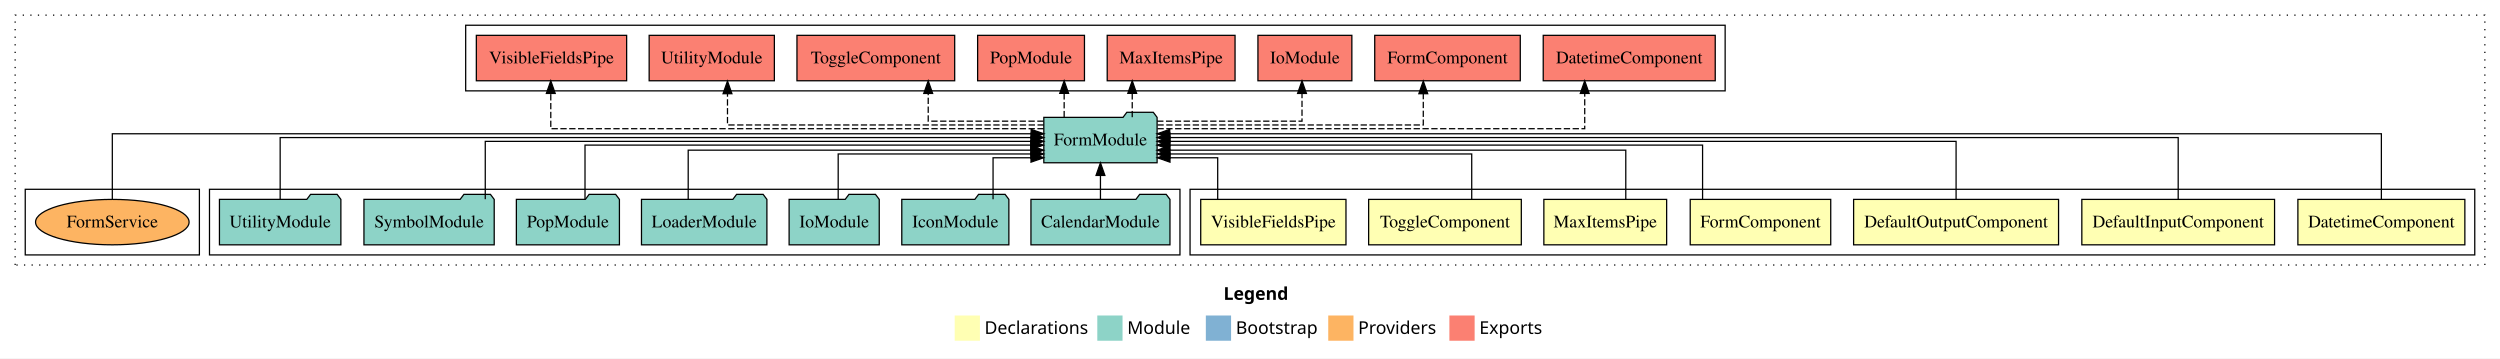
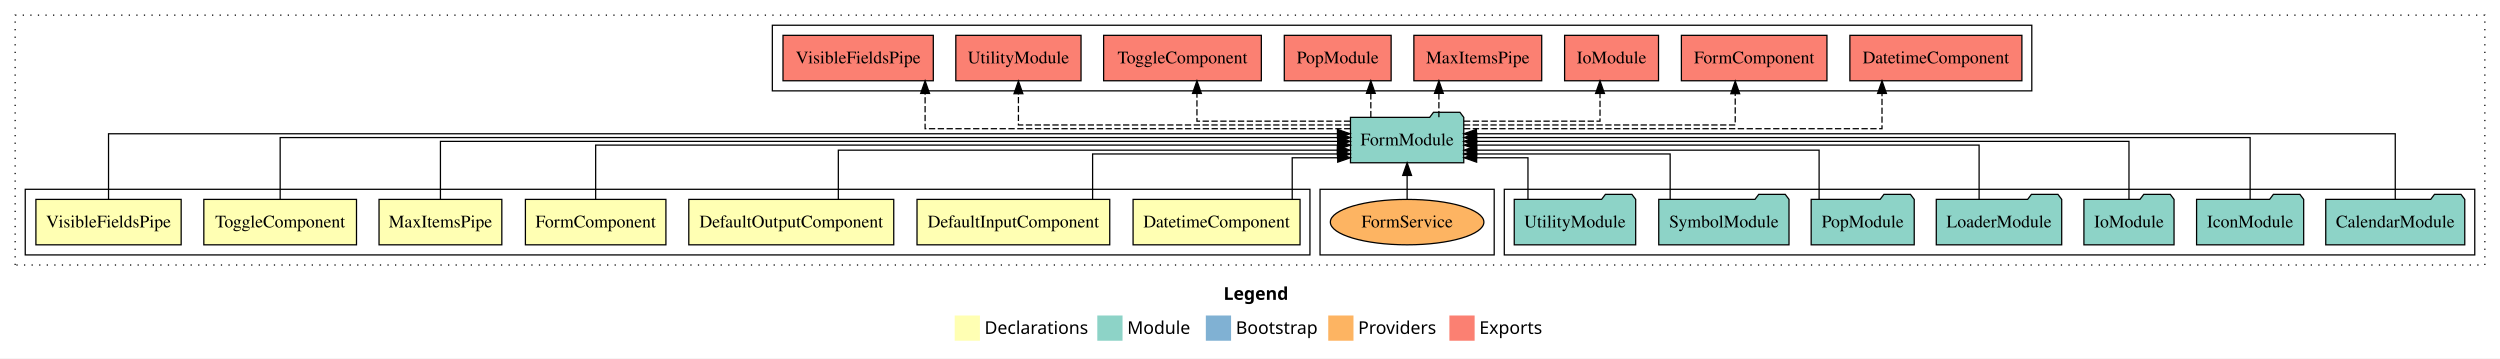
<svg xmlns="http://www.w3.org/2000/svg" width="1981pt" height="284pt" viewBox="0.00 0.00 1981.00 284.00">
  <g id="graph0" class="graph" transform="scale(1 1) rotate(0) translate(4 280)">
    <polygon fill="white" stroke="transparent" points="-4,4 -4,-280 1977,-280 1977,4 -4,4" />
    <text text-anchor="start" x="965.51" y="-42.4" font-family="sans-serif" font-weight="bold" font-size="14.00">Legend</text>
    <polygon fill="#ffffb3" stroke="transparent" points="752.5,-10 752.5,-30 772.5,-30 772.5,-10 752.5,-10" />
    <text text-anchor="start" x="776.13" y="-15.4" font-family="sans-serif" font-size="14.00">  Declarations</text>
    <polygon fill="#8dd3c7" stroke="transparent" points="865.5,-10 865.5,-30 885.5,-30 885.5,-10 865.5,-10" />
    <text text-anchor="start" x="889.23" y="-15.4" font-family="sans-serif" font-size="14.00">  Module</text>
    <polygon fill="#80b1d3" stroke="transparent" points="951.5,-10 951.5,-30 971.5,-30 971.5,-10 951.5,-10" />
    <text text-anchor="start" x="975.28" y="-15.4" font-family="sans-serif" font-size="14.00">  Bootstrap</text>
    <polygon fill="#fdb462" stroke="transparent" points="1048.5,-10 1048.5,-30 1068.5,-30 1068.5,-10 1048.5,-10" />
    <text text-anchor="start" x="1072.17" y="-15.4" font-family="sans-serif" font-size="14.00">  Providers</text>
    <polygon fill="#fb8072" stroke="transparent" points="1144.5,-10 1144.5,-30 1164.5,-30 1164.5,-10 1144.5,-10" />
    <text text-anchor="start" x="1168.23" y="-15.4" font-family="sans-serif" font-size="14.00">  Exports</text>
    <g id="clust1" class="cluster">
      <polygon fill="none" stroke="black" stroke-dasharray="1,5" points="8,-70 8,-268 1965,-268 1965,-70 8,-70" />
    </g>
+     <g id="clust10" class="cluster">
+       <polygon fill="none" stroke="black" points="1188,-78 1188,-130 1957,-130 1957,-78 1188,-78" />
+     </g>
+     <g id="clust13" class="cluster">
+       <polygon fill="none" stroke="black" points="1042,-78 1042,-130 1180,-130 1180,-78 1042,-78" />
+     </g>
+     <g id="clust11" class="cluster">
+       <polygon fill="none" stroke="black" points="608,-208 608,-260 1606,-260 1606,-208 608,-208" />
+     </g>
    <g id="clust2" class="cluster">
-       <polygon fill="none" stroke="black" points="939,-78 939,-130 1957,-130 1957,-78 939,-78" />
-     </g>
-     <g id="clust11" class="cluster">
-       <polygon fill="none" stroke="black" points="365,-208 365,-260 1363,-260 1363,-208 365,-208" />
-     </g>
-     <g id="clust10" class="cluster">
-       <polygon fill="none" stroke="black" points="162,-78 162,-130 931,-130 931,-78 162,-78" />
-     </g>
-     <g id="clust13" class="cluster">
-       <polygon fill="none" stroke="black" points="16,-78 16,-130 154,-130 154,-78 16,-78" />
+       <polygon fill="none" stroke="black" points="16,-78 16,-130 1034,-130 1034,-78 16,-78" />
    </g>
    <g id="node1" class="node">
-       <polygon fill="#ffffb3" stroke="black" points="1949.15,-122 1816.85,-122 1816.85,-86 1949.15,-86 1949.15,-122" />
-       <text text-anchor="middle" x="1883" y="-99.8" font-family="Times,serif" font-size="14.00">DatetimeComponent</text>
+       <polygon fill="#ffffb3" stroke="black" points="1026.15,-122 893.85,-122 893.85,-86 1026.15,-86 1026.15,-122" />
+       <text text-anchor="middle" x="960" y="-99.8" font-family="Times,serif" font-size="14.00">DatetimeComponent</text>
    </g>
    <g id="node8" class="node">
-       <polygon fill="#8dd3c7" stroke="black" points="912.88,-187 909.88,-191 888.88,-191 885.88,-187 823.12,-187 823.12,-151 912.88,-151 912.88,-187" />
-       <text text-anchor="middle" x="868" y="-164.8" font-family="Times,serif" font-size="14.00">FormModule</text>
+       <polygon fill="#8dd3c7" stroke="black" points="1155.88,-187 1152.88,-191 1131.88,-191 1128.88,-187 1066.12,-187 1066.12,-151 1155.88,-151 1155.88,-187" />
+       <text text-anchor="middle" x="1111" y="-164.8" font-family="Times,serif" font-size="14.00">FormModule</text>
    </g>
    <g id="edge1" class="edge">
-       <path fill="none" stroke="black" d="M1883,-122.03C1883,-142.77 1883,-174 1883,-174 1883,-174 922.92,-174 922.92,-174" />
-       <polygon fill="black" stroke="black" points="922.92,-170.5 912.92,-174 922.92,-177.5 922.92,-170.5" />
+       <path fill="none" stroke="black" d="M1019.95,-122.12C1019.95,-136.78 1019.95,-155 1019.95,-155 1019.95,-155 1056.01,-155 1056.01,-155" />
+       <polygon fill="black" stroke="black" points="1056.01,-158.5 1066.01,-155 1056.01,-151.5 1056.01,-158.5" />
    </g>
    <g id="node2" class="node">
-       <polygon fill="#ffffb3" stroke="black" points="1798.36,-122 1645.64,-122 1645.64,-86 1798.36,-86 1798.36,-122" />
-       <text text-anchor="middle" x="1722" y="-99.8" font-family="Times,serif" font-size="14.00">DefaultInputComponent</text>
+       <polygon fill="#ffffb3" stroke="black" points="875.36,-122 722.64,-122 722.64,-86 875.36,-86 875.36,-122" />
+       <text text-anchor="middle" x="799" y="-99.8" font-family="Times,serif" font-size="14.00">DefaultInputComponent</text>
    </g>
    <g id="edge2" class="edge">
-       <path fill="none" stroke="black" d="M1722,-122.31C1722,-142.15 1722,-171 1722,-171 1722,-171 923.01,-171 923.01,-171" />
-       <polygon fill="black" stroke="black" points="923.01,-167.5 913.01,-171 923.01,-174.5 923.01,-167.5" />
+       <path fill="none" stroke="black" d="M861.78,-122.28C861.78,-137.95 861.78,-158 861.78,-158 861.78,-158 1055.87,-158 1055.87,-158" />
+       <polygon fill="black" stroke="black" points="1055.87,-161.5 1065.87,-158 1055.87,-154.5 1055.87,-161.5" />
    </g>
    <g id="node3" class="node">
-       <polygon fill="#ffffb3" stroke="black" points="1627.2,-122 1464.8,-122 1464.8,-86 1627.2,-86 1627.2,-122" />
-       <text text-anchor="middle" x="1546" y="-99.8" font-family="Times,serif" font-size="14.00">DefaultOutputComponent</text>
+       <polygon fill="#ffffb3" stroke="black" points="704.2,-122 541.8,-122 541.8,-86 704.2,-86 704.2,-122" />
+       <text text-anchor="middle" x="623" y="-99.8" font-family="Times,serif" font-size="14.00">DefaultOutputComponent</text>
    </g>
    <g id="edge3" class="edge">
-       <path fill="none" stroke="black" d="M1546,-122.17C1546,-141.09 1546,-168 1546,-168 1546,-168 923.01,-168 923.01,-168" />
-       <polygon fill="black" stroke="black" points="923.01,-164.5 913.01,-168 923.01,-171.5 923.01,-164.5" />
+       <path fill="none" stroke="black" d="M660.29,-122.04C660.29,-138.73 660.29,-161 660.29,-161 660.29,-161 1055.72,-161 1055.72,-161" />
+       <polygon fill="black" stroke="black" points="1055.72,-164.5 1065.72,-161 1055.72,-157.5 1055.72,-164.5" />
    </g>
    <g id="node4" class="node">
-       <polygon fill="#ffffb3" stroke="black" points="1446.67,-122 1335.33,-122 1335.33,-86 1446.67,-86 1446.67,-122" />
-       <text text-anchor="middle" x="1391" y="-99.8" font-family="Times,serif" font-size="14.00">FormComponent</text>
+       <polygon fill="#ffffb3" stroke="black" points="523.67,-122 412.33,-122 412.33,-86 523.67,-86 523.67,-122" />
+       <text text-anchor="middle" x="468" y="-99.8" font-family="Times,serif" font-size="14.00">FormComponent</text>
    </g>
    <g id="edge4" class="edge">
-       <path fill="none" stroke="black" d="M1345.12,-122.3C1345.12,-140.27 1345.12,-165 1345.12,-165 1345.12,-165 922.89,-165 922.89,-165" />
-       <polygon fill="black" stroke="black" points="922.89,-161.5 912.89,-165 922.89,-168.5 922.89,-161.5" />
+       <path fill="none" stroke="black" d="M468,-122.3C468,-140.27 468,-165 468,-165 468,-165 1056.04,-165 1056.04,-165" />
+       <polygon fill="black" stroke="black" points="1056.04,-168.5 1066.04,-165 1056.04,-161.5 1056.04,-168.5" />
    </g>
    <g id="node5" class="node">
-       <polygon fill="#ffffb3" stroke="black" points="1316.65,-122 1219.35,-122 1219.35,-86 1316.65,-86 1316.65,-122" />
-       <text text-anchor="middle" x="1268" y="-99.8" font-family="Times,serif" font-size="14.00">MaxItemsPipe</text>
+       <polygon fill="#ffffb3" stroke="black" points="393.65,-122 296.35,-122 296.35,-86 393.65,-86 393.65,-122" />
+       <text text-anchor="middle" x="345" y="-99.8" font-family="Times,serif" font-size="14.00">MaxItemsPipe</text>
    </g>
    <g id="edge5" class="edge">
-       <path fill="none" stroke="black" d="M1284.27,-122.04C1284.27,-138.73 1284.27,-161 1284.27,-161 1284.27,-161 922.94,-161 922.94,-161" />
-       <polygon fill="black" stroke="black" points="922.94,-157.5 912.94,-161 922.94,-164.5 922.94,-157.5" />
+       <path fill="none" stroke="black" d="M345,-122.17C345,-141.09 345,-168 345,-168 345,-168 1055.94,-168 1055.94,-168" />
+       <polygon fill="black" stroke="black" points="1055.94,-171.5 1065.94,-168 1055.94,-164.5 1055.94,-171.5" />
    </g>
    <g id="node6" class="node">
-       <polygon fill="#ffffb3" stroke="black" points="1201.49,-122 1080.51,-122 1080.51,-86 1201.49,-86 1201.49,-122" />
-       <text text-anchor="middle" x="1141" y="-99.8" font-family="Times,serif" font-size="14.00">ToggleComponent</text>
+       <polygon fill="#ffffb3" stroke="black" points="278.49,-122 157.51,-122 157.51,-86 278.49,-86 278.49,-122" />
+       <text text-anchor="middle" x="218" y="-99.8" font-family="Times,serif" font-size="14.00">ToggleComponent</text>
    </g>
    <g id="edge6" class="edge">
-       <path fill="none" stroke="black" d="M1162.19,-122.28C1162.19,-137.95 1162.19,-158 1162.19,-158 1162.19,-158 923,-158 923,-158" />
-       <polygon fill="black" stroke="black" points="923,-154.5 913,-158 923,-161.5 923,-154.5" />
+       <path fill="none" stroke="black" d="M218,-122.31C218,-142.15 218,-171 218,-171 218,-171 1056.1,-171 1056.1,-171" />
+       <polygon fill="black" stroke="black" points="1056.1,-174.5 1066.1,-171 1056.1,-167.5 1056.1,-174.5" />
    </g>
    <g id="node7" class="node">
-       <polygon fill="#ffffb3" stroke="black" points="1062.55,-122 947.45,-122 947.45,-86 1062.55,-86 1062.55,-122" />
-       <text text-anchor="middle" x="1005" y="-99.8" font-family="Times,serif" font-size="14.00">VisibleFieldsPipe</text>
+       <polygon fill="#ffffb3" stroke="black" points="139.55,-122 24.45,-122 24.45,-86 139.55,-86 139.55,-122" />
+       <text text-anchor="middle" x="82" y="-99.8" font-family="Times,serif" font-size="14.00">VisibleFieldsPipe</text>
    </g>
    <g id="edge7" class="edge">
-       <path fill="none" stroke="black" d="M960.9,-122.12C960.9,-136.78 960.9,-155 960.9,-155 960.9,-155 923.09,-155 923.09,-155" />
-       <polygon fill="black" stroke="black" points="923.09,-151.5 913.09,-155 923.09,-158.5 923.09,-151.5" />
+       <path fill="none" stroke="black" d="M82,-122.03C82,-142.77 82,-174 82,-174 82,-174 1055.79,-174 1055.79,-174" />
+       <polygon fill="black" stroke="black" points="1055.79,-177.5 1065.79,-174 1055.79,-170.5 1055.79,-177.5" />
    </g>
    <g id="node16" class="node">
-       <polygon fill="#fb8072" stroke="black" points="1355.15,-252 1218.85,-252 1218.85,-216 1355.15,-216 1355.15,-252" />
-       <text text-anchor="middle" x="1287" y="-229.8" font-family="Times,serif" font-size="14.00">DatetimeComponent </text>
+       <polygon fill="#fb8072" stroke="black" points="1598.15,-252 1461.85,-252 1461.85,-216 1598.15,-216 1598.15,-252" />
+       <text text-anchor="middle" x="1530" y="-229.8" font-family="Times,serif" font-size="14.00">DatetimeComponent </text>
    </g>
    <g id="edge15" class="edge">
-       <path fill="none" stroke="black" stroke-dasharray="5,2" d="M913.15,-178C1014.58,-178 1251.73,-178 1251.73,-178 1251.73,-178 1251.73,-205.97 1251.73,-205.97" />
-       <polygon fill="black" stroke="black" points="1248.23,-205.97 1251.73,-215.97 1255.23,-205.97 1248.23,-205.97" />
+       <path fill="none" stroke="black" stroke-dasharray="5,2" d="M1156.02,-178C1255.9,-178 1487.3,-178 1487.3,-178 1487.3,-178 1487.3,-205.97 1487.3,-205.97" />
+       <polygon fill="black" stroke="black" points="1483.8,-205.97 1487.3,-215.97 1490.8,-205.97 1483.8,-205.97" />
    </g>
    <g id="node17" class="node">
-       <polygon fill="#fb8072" stroke="black" points="1200.67,-252 1085.33,-252 1085.33,-216 1200.67,-216 1200.67,-252" />
-       <text text-anchor="middle" x="1143" y="-229.8" font-family="Times,serif" font-size="14.00">FormComponent </text>
+       <polygon fill="#fb8072" stroke="black" points="1443.67,-252 1328.33,-252 1328.33,-216 1443.67,-216 1443.67,-252" />
+       <text text-anchor="middle" x="1386" y="-229.8" font-family="Times,serif" font-size="14.00">FormComponent </text>
    </g>
    <g id="edge16" class="edge">
-       <path fill="none" stroke="black" stroke-dasharray="5,2" d="M913.14,-181C986.58,-181 1123.81,-181 1123.81,-181 1123.81,-181 1123.81,-205.76 1123.81,-205.76" />
-       <polygon fill="black" stroke="black" points="1120.31,-205.76 1123.81,-215.76 1127.31,-205.76 1120.31,-205.76" />
+       <path fill="none" stroke="black" stroke-dasharray="5,2" d="M1155.99,-181C1230.4,-181 1370.99,-181 1370.99,-181 1370.99,-181 1370.99,-205.76 1370.99,-205.76" />
+       <polygon fill="black" stroke="black" points="1367.49,-205.76 1370.99,-215.76 1374.49,-205.76 1367.49,-205.76" />
    </g>
    <g id="node18" class="node">
-       <polygon fill="#fb8072" stroke="black" points="1067.21,-252 992.79,-252 992.79,-216 1067.21,-216 1067.21,-252" />
-       <text text-anchor="middle" x="1030" y="-229.8" font-family="Times,serif" font-size="14.00">IoModule </text>
+       <polygon fill="#fb8072" stroke="black" points="1310.21,-252 1235.79,-252 1235.79,-216 1310.21,-216 1310.21,-252" />
+       <text text-anchor="middle" x="1273" y="-229.8" font-family="Times,serif" font-size="14.00">IoModule </text>
    </g>
    <g id="edge17" class="edge">
-       <path fill="none" stroke="black" stroke-dasharray="5,2" d="M912.91,-184C960.15,-184 1027.71,-184 1027.71,-184 1027.71,-184 1027.71,-205.95 1027.71,-205.95" />
-       <polygon fill="black" stroke="black" points="1024.21,-205.95 1027.71,-215.95 1031.21,-205.95 1024.21,-205.95" />
+       <path fill="none" stroke="black" stroke-dasharray="5,2" d="M1156.03,-184C1201.12,-184 1263.85,-184 1263.85,-184 1263.85,-184 1263.85,-205.95 1263.85,-205.95" />
+       <polygon fill="black" stroke="black" points="1260.35,-205.95 1263.85,-215.95 1267.35,-205.95 1260.35,-205.95" />
    </g>
    <g id="node19" class="node">
-       <polygon fill="#fb8072" stroke="black" points="974.65,-252 873.35,-252 873.35,-216 974.65,-216 974.65,-252" />
-       <text text-anchor="middle" x="924" y="-229.8" font-family="Times,serif" font-size="14.00">MaxItemsPipe </text>
+       <polygon fill="#fb8072" stroke="black" points="1217.65,-252 1116.35,-252 1116.35,-216 1217.65,-216 1217.65,-252" />
+       <text text-anchor="middle" x="1167" y="-229.8" font-family="Times,serif" font-size="14.00">MaxItemsPipe </text>
    </g>
    <g id="edge18" class="edge">
-       <path fill="none" stroke="black" stroke-dasharray="5,2" d="M893.18,-187.11C893.18,-187.11 893.18,-205.99 893.18,-205.99" />
-       <polygon fill="black" stroke="black" points="889.68,-205.99 893.18,-215.99 896.68,-205.99 889.68,-205.99" />
+       <path fill="none" stroke="black" stroke-dasharray="5,2" d="M1136.18,-187.11C1136.18,-187.11 1136.18,-205.99 1136.18,-205.99" />
+       <polygon fill="black" stroke="black" points="1132.68,-205.99 1136.18,-215.99 1139.68,-205.99 1132.68,-205.99" />
    </g>
    <g id="node20" class="node">
-       <polygon fill="#fb8072" stroke="black" points="855.33,-252 770.67,-252 770.67,-216 855.33,-216 855.33,-252" />
-       <text text-anchor="middle" x="813" y="-229.8" font-family="Times,serif" font-size="14.00">PopModule </text>
+       <polygon fill="#fb8072" stroke="black" points="1098.33,-252 1013.67,-252 1013.67,-216 1098.33,-216 1098.33,-252" />
+       <text text-anchor="middle" x="1056" y="-229.8" font-family="Times,serif" font-size="14.00">PopModule </text>
    </g>
    <g id="edge19" class="edge">
-       <path fill="none" stroke="black" stroke-dasharray="5,2" d="M839.24,-187.11C839.24,-187.11 839.24,-205.99 839.24,-205.99" />
-       <polygon fill="black" stroke="black" points="835.74,-205.99 839.24,-215.99 842.74,-205.99 835.74,-205.99" />
+       <path fill="none" stroke="black" stroke-dasharray="5,2" d="M1082.24,-187.11C1082.24,-187.11 1082.24,-205.99 1082.24,-205.99" />
+       <polygon fill="black" stroke="black" points="1078.74,-205.99 1082.24,-215.99 1085.74,-205.99 1078.74,-205.99" />
    </g>
    <g id="node21" class="node">
-       <polygon fill="#fb8072" stroke="black" points="752.49,-252 627.51,-252 627.51,-216 752.49,-216 752.49,-252" />
-       <text text-anchor="middle" x="690" y="-229.8" font-family="Times,serif" font-size="14.00">ToggleComponent </text>
+       <polygon fill="#fb8072" stroke="black" points="995.49,-252 870.51,-252 870.51,-216 995.49,-216 995.49,-252" />
+       <text text-anchor="middle" x="933" y="-229.8" font-family="Times,serif" font-size="14.00">ToggleComponent </text>
    </g>
    <g id="edge20" class="edge">
-       <path fill="none" stroke="black" stroke-dasharray="5,2" d="M822.93,-184C783.18,-184 731.52,-184 731.52,-184 731.52,-184 731.52,-205.95 731.52,-205.95" />
-       <polygon fill="black" stroke="black" points="728.02,-205.95 731.52,-215.95 735.02,-205.95 728.02,-205.95" />
+       <path fill="none" stroke="black" stroke-dasharray="5,2" d="M1065.93,-184C1016.61,-184 944.46,-184 944.46,-184 944.46,-184 944.46,-205.95 944.46,-205.95" />
+       <polygon fill="black" stroke="black" points="940.96,-205.95 944.46,-215.95 947.96,-205.95 940.96,-205.95" />
    </g>
    <g id="node22" class="node">
-       <polygon fill="#fb8072" stroke="black" points="609.61,-252 510.39,-252 510.39,-216 609.61,-216 609.61,-252" />
-       <text text-anchor="middle" x="560" y="-229.8" font-family="Times,serif" font-size="14.00">UtilityModule </text>
+       <polygon fill="#fb8072" stroke="black" points="852.61,-252 753.39,-252 753.39,-216 852.61,-216 852.61,-252" />
+       <text text-anchor="middle" x="803" y="-229.8" font-family="Times,serif" font-size="14.00">UtilityModule </text>
    </g>
    <g id="edge21" class="edge">
-       <path fill="none" stroke="black" stroke-dasharray="5,2" d="M823.11,-181C740.44,-181 572.46,-181 572.46,-181 572.46,-181 572.46,-205.76 572.46,-205.76" />
-       <polygon fill="black" stroke="black" points="568.96,-205.76 572.46,-215.76 575.96,-205.76 568.96,-205.76" />
+       <path fill="none" stroke="black" stroke-dasharray="5,2" d="M1065.88,-181C980.33,-181 803,-181 803,-181 803,-181 803,-205.76 803,-205.76" />
+       <polygon fill="black" stroke="black" points="799.5,-205.76 803,-215.76 806.5,-205.76 799.5,-205.76" />
    </g>
    <g id="node23" class="node">
-       <polygon fill="#fb8072" stroke="black" points="492.55,-252 373.45,-252 373.45,-216 492.55,-216 492.55,-252" />
-       <text text-anchor="middle" x="433" y="-229.8" font-family="Times,serif" font-size="14.00">VisibleFieldsPipe </text>
+       <polygon fill="#fb8072" stroke="black" points="735.55,-252 616.45,-252 616.45,-216 735.55,-216 735.55,-252" />
+       <text text-anchor="middle" x="676" y="-229.8" font-family="Times,serif" font-size="14.00">VisibleFieldsPipe </text>
    </g>
    <g id="edge22" class="edge">
-       <path fill="none" stroke="black" stroke-dasharray="5,2" d="M823.03,-178C711.74,-178 432.44,-178 432.44,-178 432.44,-178 432.44,-205.97 432.44,-205.97" />
-       <polygon fill="black" stroke="black" points="428.94,-205.97 432.44,-215.97 435.94,-205.97 428.94,-205.97" />
+       <path fill="none" stroke="black" stroke-dasharray="5,2" d="M1066.06,-178C965.1,-178 729.05,-178 729.05,-178 729.05,-178 729.05,-205.97 729.05,-205.97" />
+       <polygon fill="black" stroke="black" points="725.55,-205.97 729.05,-215.97 732.55,-205.97 725.55,-205.97" />
    </g>
    <g id="node9" class="node">
-       <polygon fill="#8dd3c7" stroke="black" points="923.08,-122 920.08,-126 899.08,-126 896.08,-122 812.92,-122 812.92,-86 923.08,-86 923.08,-122" />
-       <text text-anchor="middle" x="868" y="-99.8" font-family="Times,serif" font-size="14.00">CalendarModule</text>
+       <polygon fill="#8dd3c7" stroke="black" points="1949.08,-122 1946.08,-126 1925.08,-126 1922.08,-122 1838.92,-122 1838.92,-86 1949.08,-86 1949.08,-122" />
+       <text text-anchor="middle" x="1894" y="-99.8" font-family="Times,serif" font-size="14.00">CalendarModule</text>
    </g>
    <g id="edge8" class="edge">
-       <path fill="none" stroke="black" d="M868,-122.11C868,-122.11 868,-140.99 868,-140.99" />
-       <polygon fill="black" stroke="black" points="864.5,-140.99 868,-150.99 871.5,-140.99 864.5,-140.99" />
+       <path fill="none" stroke="black" d="M1894,-122.03C1894,-142.77 1894,-174 1894,-174 1894,-174 1165.91,-174 1165.91,-174" />
+       <polygon fill="black" stroke="black" points="1165.91,-170.5 1155.91,-174 1165.91,-177.5 1165.91,-170.5" />
    </g>
    <g id="node10" class="node">
-       <polygon fill="#8dd3c7" stroke="black" points="795.43,-122 792.43,-126 771.43,-126 768.43,-122 710.57,-122 710.57,-86 795.43,-86 795.43,-122" />
-       <text text-anchor="middle" x="753" y="-99.8" font-family="Times,serif" font-size="14.00">IconModule</text>
+       <polygon fill="#8dd3c7" stroke="black" points="1821.43,-122 1818.43,-126 1797.43,-126 1794.43,-122 1736.57,-122 1736.57,-86 1821.43,-86 1821.43,-122" />
+       <text text-anchor="middle" x="1779" y="-99.8" font-family="Times,serif" font-size="14.00">IconModule</text>
    </g>
    <g id="edge9" class="edge">
-       <path fill="none" stroke="black" d="M782.9,-122.12C782.9,-136.78 782.9,-155 782.9,-155 782.9,-155 812.96,-155 812.96,-155" />
-       <polygon fill="black" stroke="black" points="812.96,-158.5 822.96,-155 812.96,-151.5 812.96,-158.5" />
+       <path fill="none" stroke="black" d="M1779,-122.31C1779,-142.15 1779,-171 1779,-171 1779,-171 1166.13,-171 1166.13,-171" />
+       <polygon fill="black" stroke="black" points="1166.13,-167.5 1156.13,-171 1166.13,-174.5 1166.13,-167.5" />
    </g>
    <g id="node11" class="node">
-       <polygon fill="#8dd3c7" stroke="black" points="692.71,-122 689.71,-126 668.71,-126 665.71,-122 621.29,-122 621.29,-86 692.71,-86 692.71,-122" />
-       <text text-anchor="middle" x="657" y="-99.8" font-family="Times,serif" font-size="14.00">IoModule</text>
+       <polygon fill="#8dd3c7" stroke="black" points="1718.71,-122 1715.71,-126 1694.71,-126 1691.71,-122 1647.29,-122 1647.29,-86 1718.71,-86 1718.71,-122" />
+       <text text-anchor="middle" x="1683" y="-99.8" font-family="Times,serif" font-size="14.00">IoModule</text>
    </g>
    <g id="edge10" class="edge">
-       <path fill="none" stroke="black" d="M660.18,-122.28C660.18,-137.95 660.18,-158 660.18,-158 660.18,-158 812.91,-158 812.91,-158" />
-       <polygon fill="black" stroke="black" points="812.91,-161.5 822.91,-158 812.91,-154.5 812.91,-161.5" />
+       <path fill="none" stroke="black" d="M1683,-122.17C1683,-141.09 1683,-168 1683,-168 1683,-168 1165.88,-168 1165.88,-168" />
+       <polygon fill="black" stroke="black" points="1165.88,-164.5 1155.88,-168 1165.88,-171.5 1165.88,-164.5" />
    </g>
    <g id="node12" class="node">
-       <polygon fill="#8dd3c7" stroke="black" points="603.69,-122 600.69,-126 579.69,-126 576.69,-122 504.31,-122 504.31,-86 603.69,-86 603.69,-122" />
-       <text text-anchor="middle" x="554" y="-99.8" font-family="Times,serif" font-size="14.00">LoaderModule</text>
+       <polygon fill="#8dd3c7" stroke="black" points="1629.69,-122 1626.69,-126 1605.69,-126 1602.69,-122 1530.31,-122 1530.31,-86 1629.69,-86 1629.69,-122" />
+       <text text-anchor="middle" x="1580" y="-99.8" font-family="Times,serif" font-size="14.00">LoaderModule</text>
    </g>
    <g id="edge11" class="edge">
-       <path fill="none" stroke="black" d="M541.33,-122.04C541.33,-138.73 541.33,-161 541.33,-161 541.33,-161 812.92,-161 812.92,-161" />
-       <polygon fill="black" stroke="black" points="812.92,-164.5 822.92,-161 812.92,-157.5 812.92,-164.5" />
+       <path fill="none" stroke="black" d="M1564.24,-122.3C1564.24,-140.27 1564.24,-165 1564.24,-165 1564.24,-165 1166.12,-165 1166.12,-165" />
+       <polygon fill="black" stroke="black" points="1166.12,-161.5 1156.12,-165 1166.12,-168.5 1166.12,-161.5" />
    </g>
    <g id="node13" class="node">
-       <polygon fill="#8dd3c7" stroke="black" points="486.83,-122 483.83,-126 462.83,-126 459.83,-122 405.17,-122 405.17,-86 486.83,-86 486.83,-122" />
-       <text text-anchor="middle" x="446" y="-99.8" font-family="Times,serif" font-size="14.00">PopModule</text>
+       <polygon fill="#8dd3c7" stroke="black" points="1512.83,-122 1509.83,-126 1488.83,-126 1485.83,-122 1431.17,-122 1431.17,-86 1512.83,-86 1512.83,-122" />
+       <text text-anchor="middle" x="1472" y="-99.8" font-family="Times,serif" font-size="14.00">PopModule</text>
    </g>
    <g id="edge12" class="edge">
-       <path fill="none" stroke="black" d="M459.56,-122.3C459.56,-140.27 459.56,-165 459.56,-165 459.56,-165 812.73,-165 812.73,-165" />
-       <polygon fill="black" stroke="black" points="812.73,-168.5 822.73,-165 812.73,-161.5 812.73,-168.5" />
+       <path fill="none" stroke="black" d="M1437.46,-122.04C1437.46,-138.73 1437.46,-161 1437.46,-161 1437.46,-161 1166.05,-161 1166.05,-161" />
+       <polygon fill="black" stroke="black" points="1166.05,-157.5 1156.05,-161 1166.05,-164.5 1166.05,-157.5" />
    </g>
    <g id="node14" class="node">
-       <polygon fill="#8dd3c7" stroke="black" points="387.61,-122 384.61,-126 363.61,-126 360.61,-122 284.39,-122 284.39,-86 387.61,-86 387.61,-122" />
-       <text text-anchor="middle" x="336" y="-99.8" font-family="Times,serif" font-size="14.00">SymbolModule</text>
+       <polygon fill="#8dd3c7" stroke="black" points="1413.61,-122 1410.61,-126 1389.61,-126 1386.61,-122 1310.39,-122 1310.39,-86 1413.61,-86 1413.61,-122" />
+       <text text-anchor="middle" x="1362" y="-99.8" font-family="Times,serif" font-size="14.00">SymbolModule</text>
    </g>
    <g id="edge13" class="edge">
-       <path fill="none" stroke="black" d="M380.52,-122.17C380.52,-141.09 380.52,-168 380.52,-168 380.52,-168 813.01,-168 813.01,-168" />
-       <polygon fill="black" stroke="black" points="813.01,-171.5 823.01,-168 813.01,-164.5 813.01,-171.5" />
+       <path fill="none" stroke="black" d="M1319.43,-122.28C1319.43,-137.95 1319.43,-158 1319.43,-158 1319.43,-158 1165.97,-158 1165.97,-158" />
+       <polygon fill="black" stroke="black" points="1165.97,-154.5 1155.97,-158 1165.97,-161.5 1165.97,-154.5" />
    </g>
    <g id="node15" class="node">
-       <polygon fill="#8dd3c7" stroke="black" points="266.11,-122 263.11,-126 242.11,-126 239.11,-122 169.89,-122 169.89,-86 266.11,-86 266.11,-122" />
-       <text text-anchor="middle" x="218" y="-99.8" font-family="Times,serif" font-size="14.00">UtilityModule</text>
+       <polygon fill="#8dd3c7" stroke="black" points="1292.11,-122 1289.11,-126 1268.11,-126 1265.11,-122 1195.89,-122 1195.89,-86 1292.11,-86 1292.11,-122" />
+       <text text-anchor="middle" x="1244" y="-99.8" font-family="Times,serif" font-size="14.00">UtilityModule</text>
    </g>
    <g id="edge14" class="edge">
-       <path fill="none" stroke="black" d="M218,-122.31C218,-142.15 218,-171 218,-171 218,-171 813.07,-171 813.07,-171" />
-       <polygon fill="black" stroke="black" points="813.07,-174.5 823.07,-171 813.07,-167.5 813.07,-174.5" />
+       <path fill="none" stroke="black" d="M1206.76,-122.12C1206.76,-136.78 1206.76,-155 1206.76,-155 1206.76,-155 1166.08,-155 1166.08,-155" />
+       <polygon fill="black" stroke="black" points="1166.08,-151.5 1156.08,-155 1166.08,-158.5 1166.08,-151.5" />
    </g>
    <g id="node24" class="node">
-       <ellipse fill="#fdb462" stroke="black" cx="85" cy="-104" rx="60.83" ry="18" />
-       <text text-anchor="middle" x="85" y="-99.8" font-family="Times,serif" font-size="14.00">FormService</text>
+       <ellipse fill="#fdb462" stroke="black" cx="1111" cy="-104" rx="60.83" ry="18" />
+       <text text-anchor="middle" x="1111" y="-99.8" font-family="Times,serif" font-size="14.00">FormService</text>
    </g>
    <g id="edge23" class="edge">
-       <path fill="none" stroke="black" d="M85,-122.03C85,-142.77 85,-174 85,-174 85,-174 813.09,-174 813.09,-174" />
-       <polygon fill="black" stroke="black" points="813.09,-177.5 823.09,-174 813.09,-170.5 813.09,-177.5" />
+       <path fill="none" stroke="black" d="M1111,-122.11C1111,-122.11 1111,-140.99 1111,-140.99" />
+       <polygon fill="black" stroke="black" points="1107.5,-140.99 1111,-150.99 1114.5,-140.99 1107.5,-140.99" />
    </g>
  </g>
</svg>
